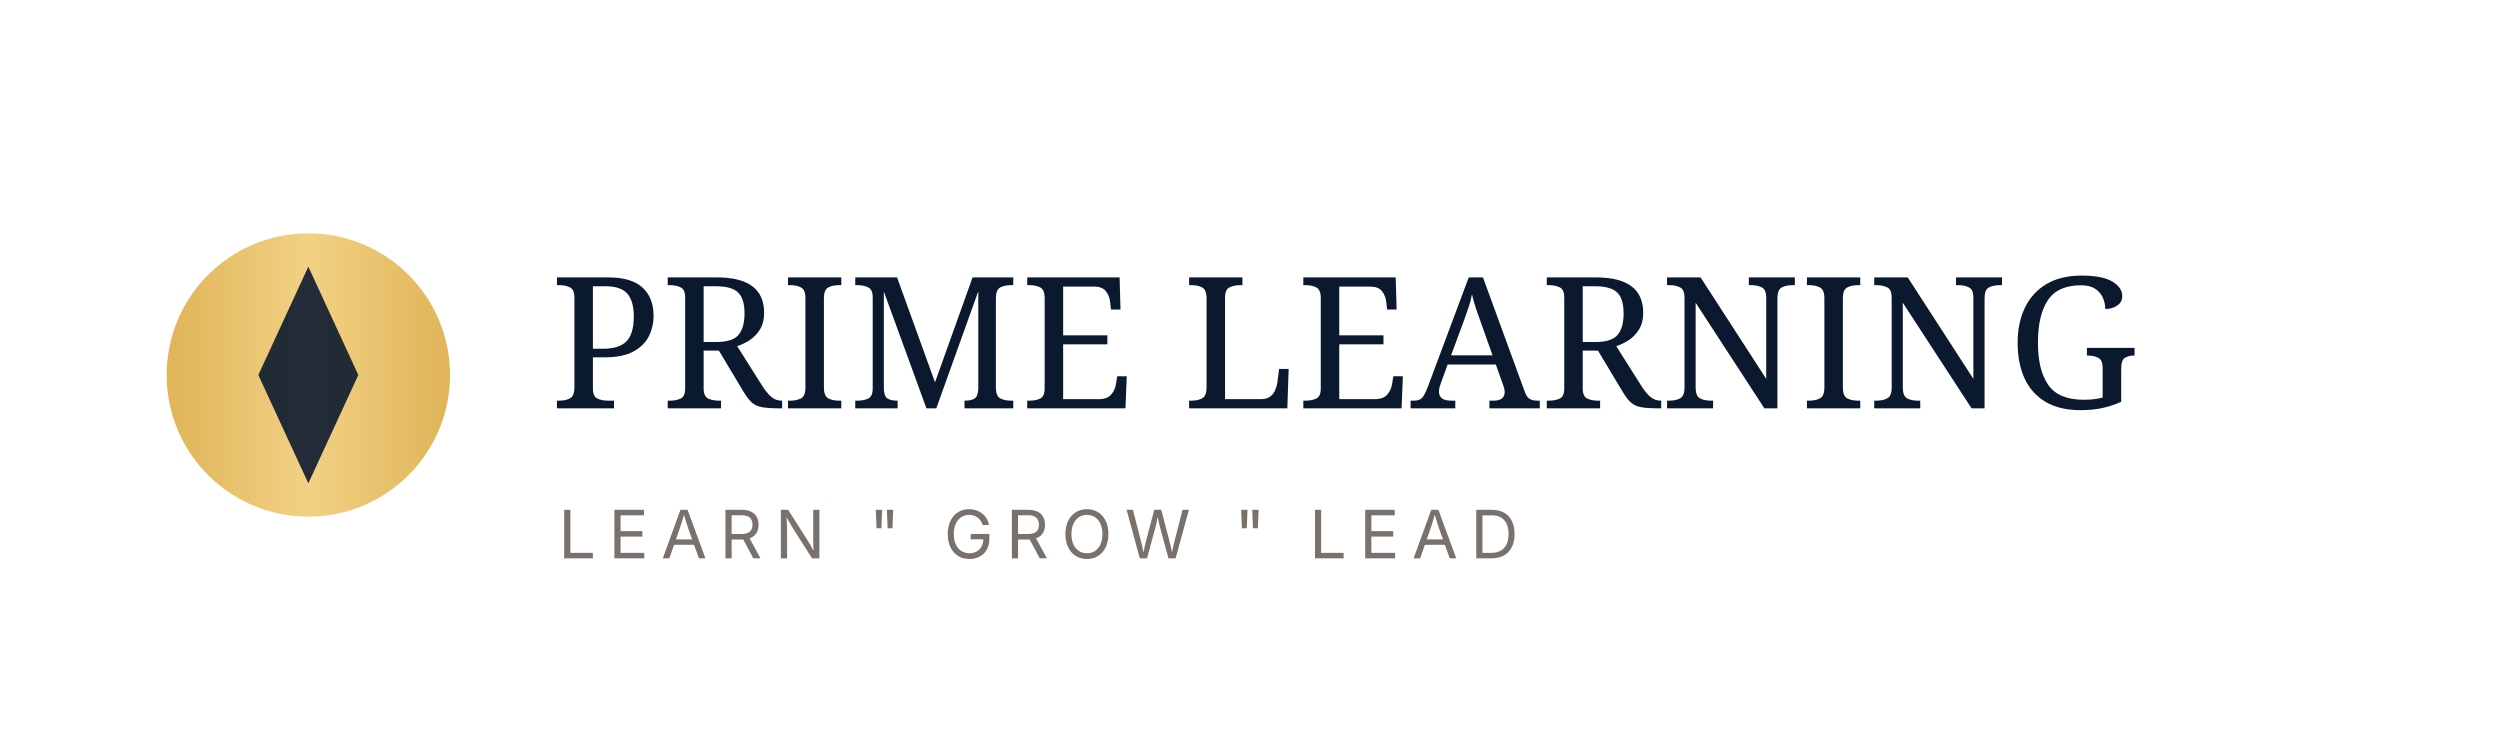
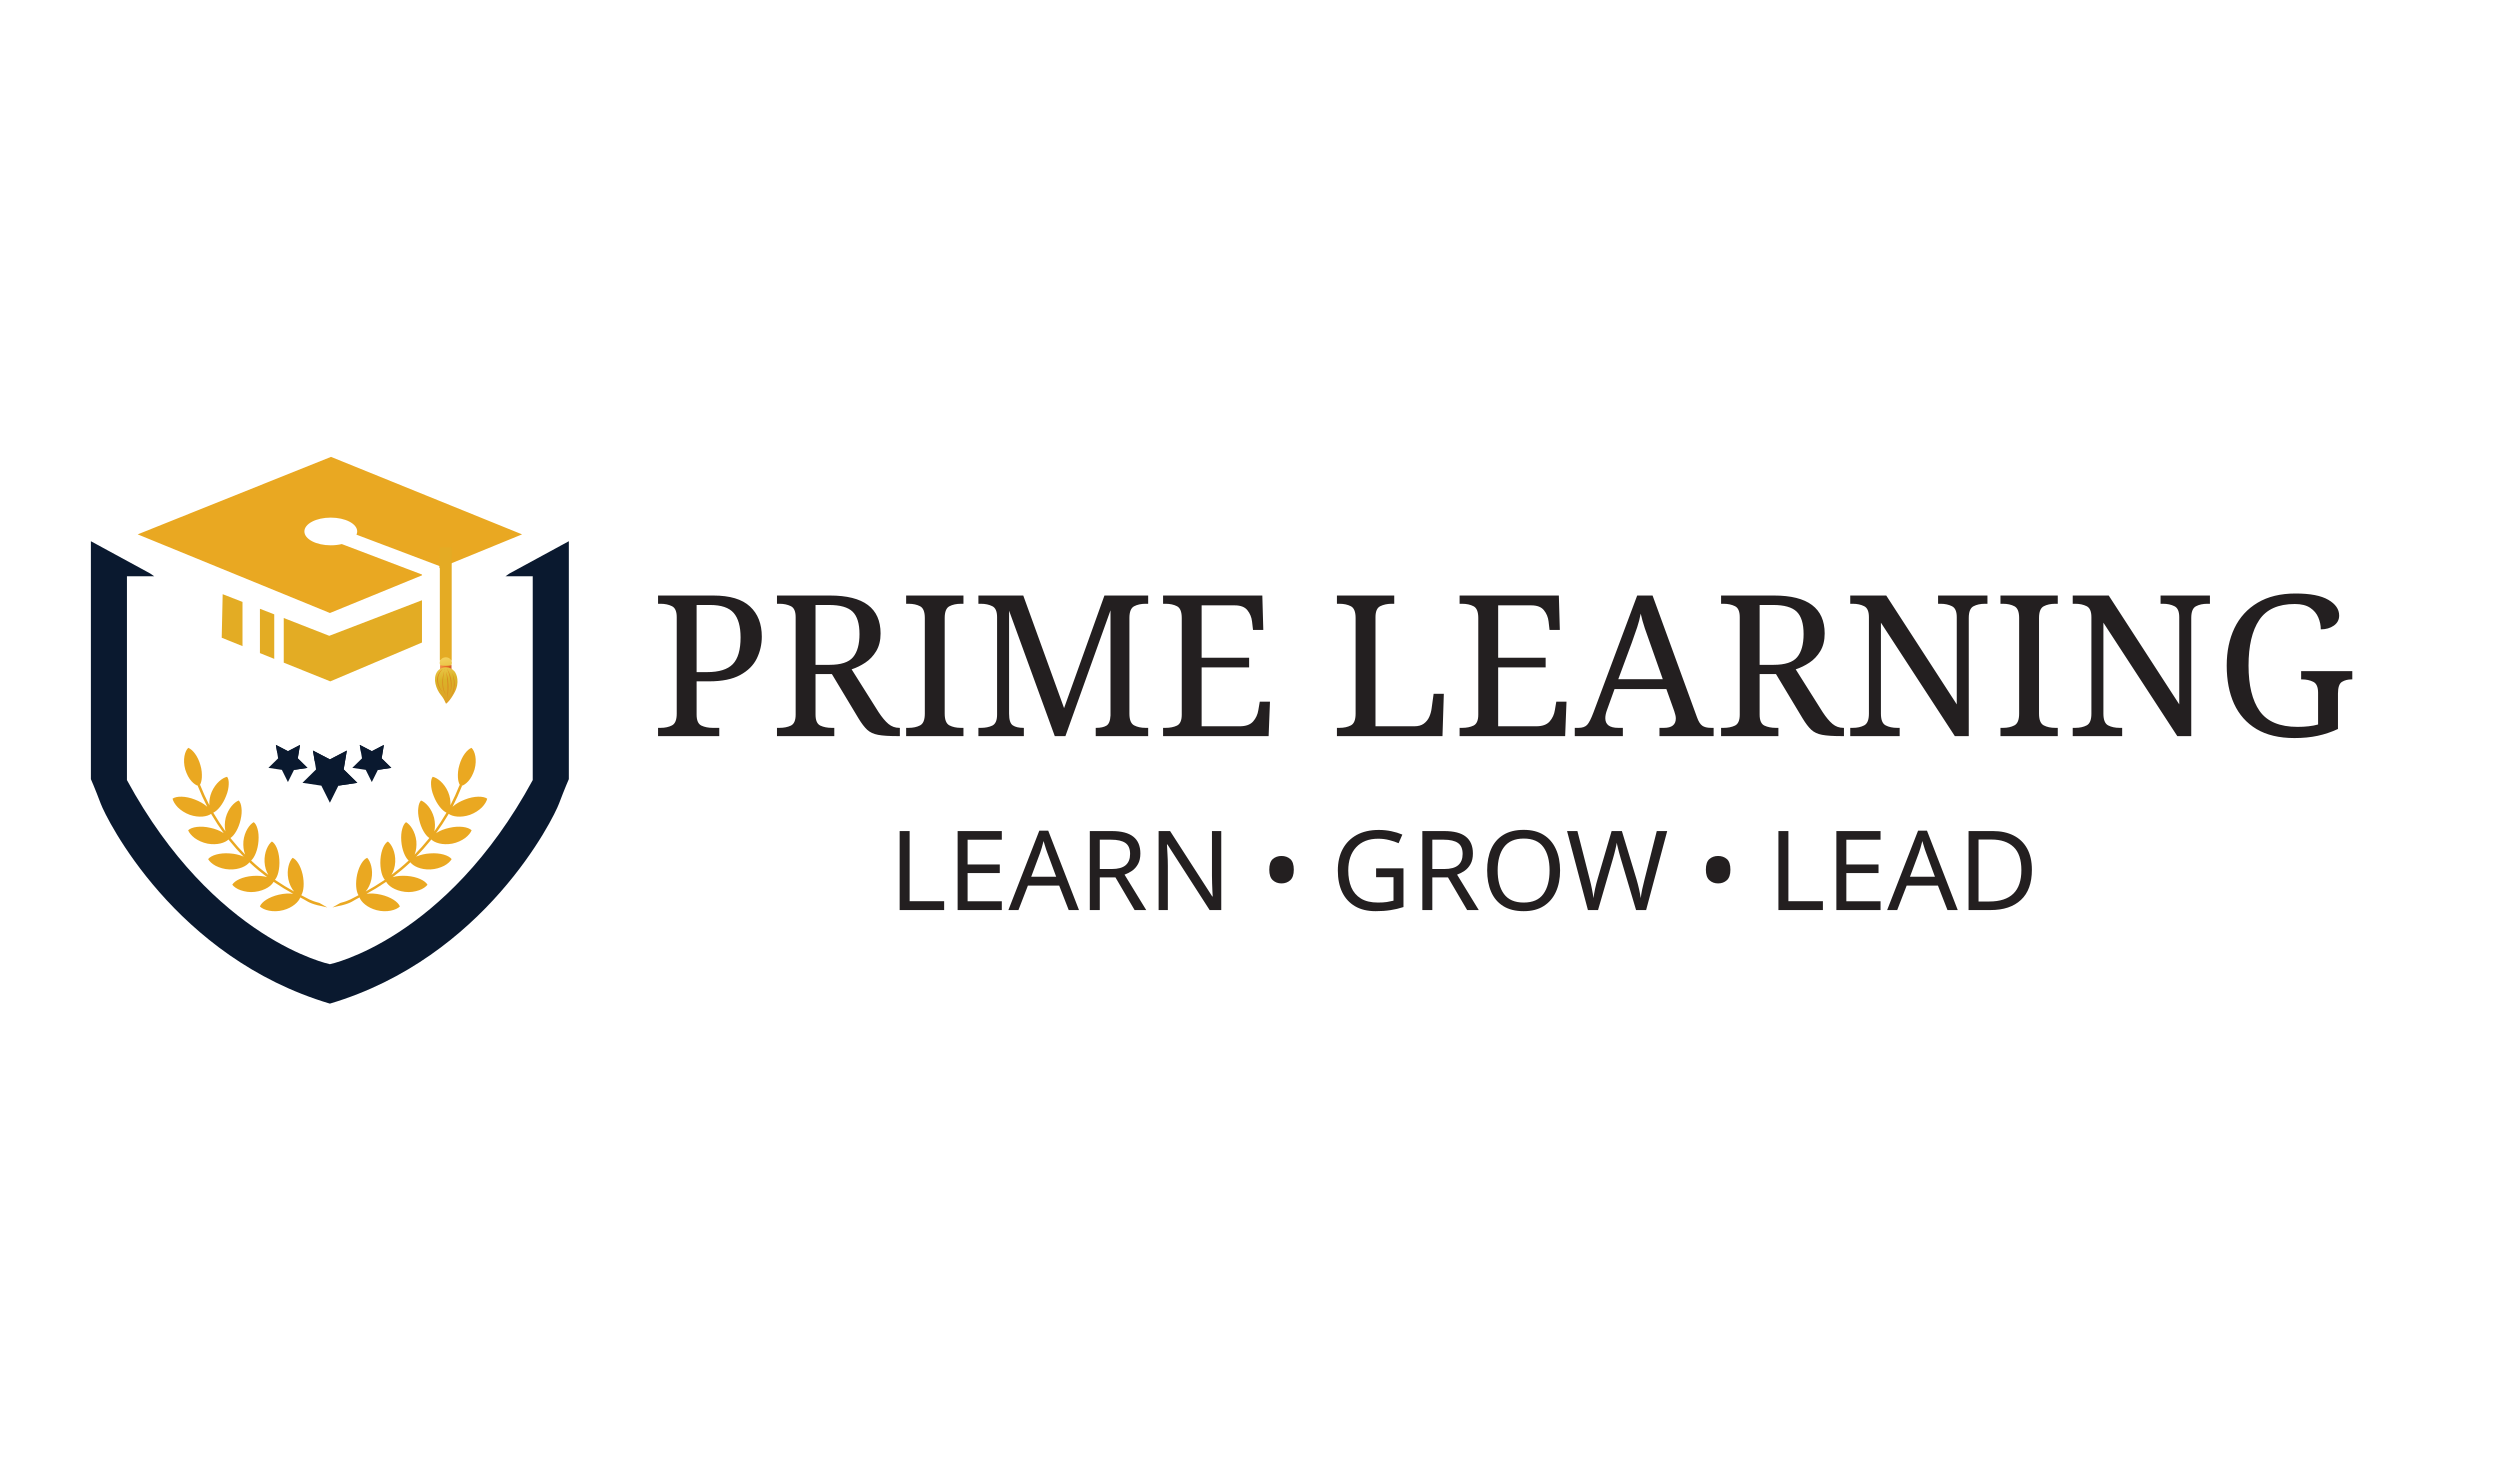
- <svg xmlns="http://www.w3.org/2000/svg" viewBox="0 0 600 180">
+ <svg xmlns="http://www.w3.org/2000/svg" xmlns:xlink="http://www.w3.org/1999/xlink" version="1.1" viewBox="0 0 520.71 304.2">
  <defs>
-     <linearGradient id="gold" x1="0" y1="0" x2="1" y2="0">
-       <stop offset="0%" stop-color="#e0b458" />
-       <stop offset="50%" stop-color="#f2d184" />
-       <stop offset="100%" stop-color="#e0b458" />
+     <style>
+       .st0 {
+         fill: url(#linear-gradient2);
+       }
+ 
+       .st1, .st2 {
+         fill: #fbe8ae;
+       }
+ 
+       .st1, .st3 {
+         font-family: Georgia, Georgia;
+         font-size: 41.01px;
+       }
+ 
+       .st4, .st5 {
+         font-family: Montserrat-Regular, Montserrat;
+         font-size: 23.04px;
+       }
+ 
+       .st4, .st3 {
+         fill: #231f20;
+       }
+ 
+       .st6 {
+         fill: #eaa821;
+       }
+ 
+       .st7 {
+         fill: #0a192f;
+       }
+ 
+       .st8 {
+         fill: url(#linear-gradient1);
+       }
+ 
+       .st9 {
+         isolation: isolate;
+       }
+ 
+       .st10 {
+         fill: url(#Orange1);
+       }
+ 
+       .st5, .st11 {
+         fill: #e0b457;
+       }
+ 
+       .st12 {
+         fill: #e4ab24;
+       }
+ 
+       .st13 {
+         fill: url(#linear-gradient3);
+       }
+ 
+       .st14 {
+         fill: #f68c1f;
+         mix-blend-mode: darken;
+       }
+ 
+       .st15 {
+         fill: #e9a822;
+       }
+ 
+       .st16 {
+         fill: #fce9af;
+       }
+ 
+       .st17 {
+         fill: url(#Orange);
+       }
+ 
+       .st18 {
+         fill: #e3ac24;
+       }
+ 
+       .st19 {
+         fill: url(#linear-gradient);
+       }
+     </style>
+     <linearGradient id="linear-gradient" x1="91.92" y1="133.61" x2="95.38" y2="150.21" gradientUnits="userSpaceOnUse">
+       <stop offset="0" stop-color="#e38b25" />
+       <stop offset=".07" stop-color="#e9a73b" />
+       <stop offset=".16" stop-color="#f0c452" />
+       <stop offset=".21" stop-color="#f3d05b" />
+       <stop offset=".32" stop-color="#e9c547" />
+       <stop offset=".47" stop-color="#dab328" />
+       <stop offset=".75" stop-color="#dea026" />
+       <stop offset="1" stop-color="#e38b25" />
    </linearGradient>
+     <linearGradient id="Orange" x1="91.65" y1="138.98" x2="94.04" y2="138.98" gradientUnits="userSpaceOnUse">
+       <stop offset="0" stop-color="#f2954d" />
+       <stop offset=".5" stop-color="#eb6f24" />
+       <stop offset="1" stop-color="#d15a27" />
+     </linearGradient>
+     <linearGradient id="linear-gradient1" x1="91.28" y1="133.75" x2="94.73" y2="150.3" xlink:href="#linear-gradient" />
+     <linearGradient id="linear-gradient2" x1="778.43" y1="263.9" x2="781.9" y2="280.51" xlink:href="#linear-gradient" />
+     <linearGradient id="Orange1" data-name="Orange" x1="778.16" y1="269.27" x2="780.55" y2="269.27" xlink:href="#Orange" />
+     <linearGradient id="linear-gradient3" x1="777.79" y1="264.04" x2="781.25" y2="280.59" xlink:href="#linear-gradient" />
  </defs>
-   <rect width="600" height="180" fill="transparent" />
-   <g transform="translate(32,36)">
-     <circle cx="42" cy="54" r="34" fill="url(#gold)" />
-     <path d="M42 28 L54 54 L42 80 L30 54 Z" fill="#0b192f" opacity="0.9" />
-     <text x="100" y="62" font-family="Georgia, serif" font-size="44" fill="#0b192f">PRIME LEARNING</text>
-     <text x="102" y="98" font-family="system-ui, -apple-system, Segoe UI, sans-serif" font-size="16" letter-spacing="3" fill="#78716c">LEARN " GROW " LEAD</text>
+   <g class="st9">
+     <g id="Layer_1">
+       <g>
+         <text class="st3" transform="translate(135.5 153.32)">
+           <tspan x="0" y="0">PRIME LEARNING</tspan>
+         </text>
+         <text class="st4" transform="translate(185.15 189.55)">
+           <tspan x="0" y="0">LEARN • GROW • LEAD</tspan>
+         </text>
+         <g>
+           <g>
+             <g>
+               <path class="st6" d="M68.18,189.01c-.89-.23-1.99-.45-1.99-.45.25.06-.07,0,0,0-2.07-.53-2.22-.93-3.65-1.64-.33.92-1.59,2.14-3.55,2.65-2.11.56-4.11-.01-4.86-.77.35-.94,1.87-1.97,3.94-2.45,1.13-.26,2.16-.3,2.99-.19-1.31-.71-2.58-1.48-3.81-2.32h0s-.02-.01-.03-.02c-.07-.05-.14-.09-.21-.14h0s-.01-.02-.02-.02c-.22.4-.63.83-1.23,1.21-.68.42-1.59.76-2.68.89-1.1.14-2.09-.05-2.93-.33-.83-.28-1.44-.74-1.77-1.15.48-.87,2.15-1.68,4.26-1.84,1.16-.09,2.19.02,2.99.25-1.23-.92-2.43-1.9-3.55-2.96-.04-.04-.09-.08-.13-.13-.59.79-2.12,1.57-4.17,1.49-1.09-.04-2.06-.36-2.85-.75-.77-.41-1.32-.94-1.58-1.4.6-.79,2.39-1.35,4.48-1.19,1.07.06,1.99.3,2.72.59.07.03.13.06.2.09-1.04-1.06-2.03-2.17-2.97-3.33h0s-.04-.04-.05-.07c-.04-.05-.09-.1-.13-.16h0s0-.02-.01-.02c-.7.69-2.33,1.23-4.35.87-1.06-.21-1.99-.66-2.7-1.17-.69-.53-1.17-1.13-1.35-1.62.71-.69,2.57-.99,4.61-.51,1.05.22,1.93.58,2.6.99.07.04.13.08.2.13-.91-1.25-1.76-2.54-2.54-3.87-.03-.05-.06-.11-.09-.16-.8.58-2.49.87-4.43.21-1.01-.37-1.87-.94-2.5-1.56-.6-.63-.99-1.29-1.1-1.81.8-.57,2.69-.59,4.64.18.99.38,1.83.86,2.42,1.37.06.05.11.1.17.15-.73-1.41-1.38-2.85-1.97-4.33l.08-.03c-.43-.13-.91-.45-1.38-.96-.55-.59-1-1.45-1.32-2.47-.57-2.06-.07-3.86.64-4.5.91.37,2,1.72,2.52,3.6.29.94.34,1.85.3,2.61-.04.65-.2,1.2-.43,1.59l.09-.04c.57,1.44,1.21,2.85,1.92,4.23,0-.06-.02-.1-.02-.16-.03-.79.09-1.71.49-2.64.82-1.88,2.25-2.95,3.21-3.16.25.32.38.87.34,1.57-.02.69-.17,1.53-.56,2.46-.65,1.69-1.75,3.04-2.65,3.44.03.05.05.1.08.15.76,1.29,1.58,2.54,2.46,3.76-.01-.05-.03-.09-.04-.14-.16-.77-.15-1.71.08-2.69.53-1.99,1.79-3.26,2.71-3.61.29.28.5.81.57,1.51.1.68.05,1.54-.18,2.51-.39,1.76-1.28,3.26-2.11,3.79.04.05.08.11.13.17.93,1.15,1.91,2.25,2.95,3.31-.02-.05-.04-.09-.06-.14-.28-.73-.4-1.67-.32-2.67.22-2.04,1.29-3.49,2.15-3.97.33.24.61.73.79,1.41.2.66.27,1.53.2,2.51-.13,1.81-.79,3.42-1.53,4.07.04.04.08.08.12.12,1.1,1.03,2.26,1.98,3.46,2.88-.42-.7-.74-1.64-.79-2.72-.09-2.04.76-3.65,1.53-4.24.71.39,1.41,1.76,1.55,3.73.07.98-.02,1.93-.21,2.71-.16.66-.41,1.19-.7,1.53.07.05.14.1.22.15,1.21.82,2.47,1.59,3.76,2.29-.53-.63-.99-1.52-1.2-2.59-.39-1.99.22-3.73.89-4.42.76.28,1.65,1.54,2.09,3.46.39,1.8.24,3.5-.28,4.33,1.4.69,1.79,1.1,3.77,1.6" />
+               <path class="st6" d="M66.55,188.04" />
+             </g>
+             <g>
+               <path class="st6" d="M69.24,189.01c.89-.23,1.99-.45,1.99-.45-.25.06.07,0,0,0,2.07-.53,2.22-.93,3.65-1.64.33.92,1.59,2.14,3.55,2.65,2.11.56,4.11-.01,4.86-.77-.35-.94-1.87-1.97-3.94-2.45-1.13-.26-2.16-.3-2.99-.19,1.31-.71,2.58-1.48,3.81-2.32h0s.02-.01.03-.02c.07-.05.14-.09.21-.14h0s.01-.02.02-.02c.22.4.63.83,1.23,1.21.68.42,1.59.76,2.68.89,1.1.14,2.09-.05,2.93-.33.83-.28,1.44-.74,1.77-1.15-.48-.87-2.15-1.68-4.26-1.84-1.16-.09-2.19.02-2.99.25,1.23-.92,2.43-1.9,3.55-2.96.04-.04.09-.08.13-.13.59.79,2.12,1.57,4.17,1.49,1.09-.04,2.06-.36,2.85-.75.77-.41,1.32-.94,1.58-1.4-.6-.79-2.39-1.35-4.48-1.19-1.07.06-1.99.3-2.72.59-.07.03-.13.06-.2.09,1.04-1.06,2.03-2.17,2.97-3.33h0s.04-.04.05-.07c.04-.05.09-.1.13-.16h0s0-.02.01-.02c.7.69,2.33,1.23,4.35.87,1.06-.21,1.99-.66,2.7-1.17.69-.53,1.17-1.13,1.35-1.62-.71-.69-2.57-.99-4.61-.51-1.05.22-1.93.58-2.6.99-.07.04-.13.08-.2.13.91-1.25,1.76-2.54,2.54-3.87.03-.05.06-.11.09-.16.8.58,2.49.87,4.43.21,1.01-.37,1.87-.94,2.5-1.56.6-.63.99-1.29,1.1-1.81-.8-.57-2.69-.59-4.64.18-.99.38-1.83.86-2.42,1.37-.06.05-.11.1-.17.15.73-1.41,1.38-2.85,1.97-4.33l-.08-.03c.43-.13.91-.45,1.38-.96.55-.59,1-1.45,1.32-2.47.57-2.06.07-3.86-.64-4.5-.91.37-2,1.72-2.52,3.6-.29.94-.34,1.85-.3,2.61.04.65.2,1.2.43,1.59l-.09-.04c-.57,1.44-1.21,2.85-1.92,4.23,0-.06.02-.1.02-.16.03-.79-.09-1.71-.49-2.64-.82-1.88-2.25-2.95-3.21-3.16-.25.32-.38.87-.34,1.57.02.69.17,1.53.56,2.46.65,1.69,1.75,3.04,2.65,3.44-.03.05-.05.1-.08.15-.76,1.29-1.58,2.54-2.46,3.76.01-.05.03-.09.04-.14.16-.77.15-1.71-.08-2.69-.53-1.99-1.79-3.26-2.71-3.61-.29.28-.5.81-.57,1.51-.1.68-.05,1.54.18,2.51.39,1.76,1.28,3.26,2.11,3.79-.04.05-.08.11-.13.17-.93,1.15-1.91,2.25-2.95,3.31.02-.05.04-.09.06-.14.28-.73.4-1.67.32-2.67-.22-2.04-1.29-3.49-2.15-3.97-.33.24-.61.73-.79,1.41-.2.66-.27,1.53-.2,2.51.13,1.81.79,3.42,1.53,4.07-.04.04-.08.08-.12.12-1.1,1.03-2.26,1.98-3.46,2.88.42-.7.74-1.64.79-2.72.09-2.04-.76-3.65-1.53-4.24-.71.39-1.41,1.76-1.55,3.73-.07.98.02,1.93.21,2.71.16.66.41,1.19.7,1.53-.07.05-.14.1-.22.15-1.21.82-2.47,1.59-3.76,2.29.53-.63.99-1.52,1.2-2.59.39-1.99-.22-3.73-.89-4.42-.76.28-1.65,1.54-2.09,3.46-.39,1.8-.24,3.5.28,4.33-1.4.69-1.79,1.1-3.77,1.6" />
+               <path class="st6" d="M70.86,188.04" />
+             </g>
+           </g>
+           <g>
+             <polygon class="st18" points="46.38 123.76 50.51 125.37 50.51 134.58 46.18 132.83 46.38 123.76" />
+             <polygon class="st18" points="54.14 126.8 57.12 127.96 57.12 137.23 54.14 136.03 54.14 126.8" />
+             <polygon class="st18" points="87.89 125.02 87.89 133.83 68.79 141.92 59.1 138.02 59.1 128.72 68.58 132.43 87.89 125.02" />
+             <path class="st15" d="M108.74,111.3l-39.8-16.14-40.26,16.14,40.04,16.38,19.18-7.85v-.16l-16.71-6.35c-.7.17-1.48.26-2.3.26-3.04,0-5.49-1.29-5.49-2.89s2.46-2.88,5.49-2.88,5.51,1.28,5.51,2.88c0,.24-.05.46-.16.67l17.29,6.54v.44l17.21-7.04Z" />
+             <rect class="st12" x="91.61" y="114.01" width="2.47" height="23.58" />
+             <g>
+               <path class="st19" d="M94.12,138.06c0,.64-.57,1.16-1.27,1.16s-1.27-.52-1.27-1.16.57-1.16,1.27-1.16,1.27.52,1.27,1.16Z" />
+               <path class="st17" d="M92.85,138.68c-1,0-1.2-.17-1.2-.17v.94h2.39v-.94s-.19.17-1.19.17Z" />
+               <path class="st8" d="M94.59,139.77c-.4-.49-1.04-.79-1.71-.79-.75,0-1.46.37-1.85.96-.94,1.45-.2,3.61.83,4.86.06.07.12.15.18.23.01.02.03.04.04.06.04.06.09.12.13.18.01.02.02.03.03.05.04.07.09.14.13.2,0,0,0,.02.01.02.05.08.09.15.13.23.16.3.29.58.39.82.6-.47,1.02-1.09,1.41-1.72.41-.66.76-1.34.9-2.1.36-1.99-.62-3.03-.62-3.02Z" />
+               <path class="st14" d="M92.2,139.36s-.06.06-.16.18c-.1.11-.23.29-.36.5-.07.11-.13.23-.19.36-.03.07-.05.14-.08.2-.03.07-.06.14-.07.22-.02.07-.04.15-.06.23-.01.08-.02.16-.03.24l-.02.12v.12s0,.24,0,.24c.01.16.03.33.06.48.05.16.07.31.12.46.06.14.11.29.16.42.06.13.13.25.19.36.03.06.06.11.09.16.03.05.06.1.09.14.06.09.11.16.15.23.08.13.13.2.13.2,0,0-.06-.07-.16-.18-.05-.06-.11-.13-.18-.21-.03-.04-.07-.08-.11-.13-.03-.05-.07-.1-.1-.16-.07-.11-.15-.23-.23-.36-.06-.13-.13-.28-.2-.43-.06-.15-.1-.31-.14-.48-.03-.17-.05-.34-.07-.51v-.26s.01-.13.01-.13l.02-.13c.01-.08.03-.17.04-.25.03-.08.05-.16.07-.24.02-.08.05-.15.09-.22.03-.07.06-.14.1-.21.08-.13.15-.25.23-.36.07-.11.16-.2.23-.28.07-.08.14-.14.2-.2.11-.1.19-.15.19-.15Z" />
+               <path class="st14" d="M92.63,139.36s-.02.09-.05.24c-.02.08-.04.17-.06.27-.02.11-.04.23-.07.36-.05.26-.09.57-.12.9-.02.16-.03.33-.04.51-.02.17-.01.35-.01.52,0,.18.01.35.02.52.02.17.03.34.06.5.04.16.05.32.09.46.04.14.08.28.12.41.05.12.1.24.14.34.04.1.1.18.13.25.08.14.12.22.12.22,0,0-.06-.07-.15-.2-.04-.07-.11-.14-.16-.24-.05-.1-.11-.21-.17-.33-.05-.13-.1-.26-.15-.41-.05-.15-.08-.31-.12-.47-.03-.17-.05-.34-.07-.51,0-.18-.02-.36-.02-.53,0-.18,0-.36.02-.53.01-.18.03-.35.06-.51.02-.17.06-.33.09-.48.03-.15.07-.29.1-.42.07-.26.14-.47.19-.62.05-.15.09-.23.09-.23Z" />
+               <path class="st14" d="M92.94,139.99s.03.08.08.23c.04.15.11.35.16.61.03.13.05.26.08.41.02.15.05.3.07.46.04.32.07.66.08,1.01,0,.17,0,.34,0,.51,0,.17-.01.34-.02.5,0,.16-.03.32-.04.46-.01.15-.03.29-.05.41-.03.26-.09.47-.12.61-.04.15-.06.23-.06.23,0,0,0-.09.02-.24,0-.07.02-.17.02-.27,0-.1.01-.22.02-.35,0-.13.02-.27.02-.41,0-.15.01-.3.01-.46,0-.16,0-.33,0-.49,0-.17,0-.34-.01-.51,0-.34-.03-.68-.06-1-.03-.32-.05-.62-.09-.87-.03-.25-.06-.47-.09-.62-.03-.15-.04-.23-.04-.23Z" />
+               <path class="st14" d="M93.13,139.3s.05.07.12.19c.07.13.18.31.27.53.1.23.2.49.29.79.04.15.09.3.12.46.03.16.07.32.09.48.03.16.04.32.05.48.02.16.01.32,0,.47,0,.15-.01.3-.03.44,0,.07-.01.14-.02.2-.01.06-.02.13-.03.19-.02.12-.04.23-.07.33-.03.1-.05.18-.07.25-.04.14-.07.21-.07.21,0,0,.01-.08.03-.22.01-.07.02-.15.04-.25,0-.1.02-.21.03-.33,0-.06.01-.12.02-.19,0-.06,0-.13,0-.2,0-.14,0-.28,0-.43,0-.15,0-.3-.03-.46-.01-.16-.03-.32-.05-.47-.02-.16-.05-.32-.08-.47-.03-.16-.07-.31-.1-.45-.04-.14-.07-.29-.11-.42-.04-.13-.08-.26-.12-.37-.08-.23-.15-.42-.2-.55-.05-.13-.09-.21-.09-.21Z" />
+               <path class="st14" d="M94.12,139.99s.16.3.31.78c.03.12.08.25.11.39.04.14.07.29.09.44.03.15.04.32.06.48.01.16.02.33.02.5-.01.17,0,.33-.04.5-.02.16-.04.33-.09.48-.04.15-.07.3-.13.44-.06.13-.09.27-.16.38-.06.11-.12.21-.17.3-.06.09-.12.16-.16.22-.09.12-.14.19-.14.19,0,0,.04-.07.11-.2.04-.06.08-.14.13-.23.04-.09.08-.2.13-.31.06-.11.08-.24.13-.38.05-.13.07-.28.1-.43.04-.15.05-.31.07-.46.02-.16.02-.32.03-.48,0-.16,0-.33,0-.49-.02-.16-.02-.32-.04-.47-.02-.15-.04-.3-.06-.44-.02-.14-.05-.27-.07-.39-.06-.24-.1-.44-.14-.58-.04-.14-.06-.22-.06-.22Z" />
+             </g>
+           </g>
+           <path class="st7" d="M118.48,112.73v49.55s-.86,1.95-2.04,5.08c-1.16,3.14-15.45,32.09-47.73,41.68-32.29-9.59-46.58-38.54-47.74-41.68-1.18-3.14-2.04-5.08-2.04-5.08v-49.55l12.34,6.71.84.58h-5.67v42.46c18.1,33.36,42.27,38.35,42.27,38.35,0,0,24.15-4.99,42.25-38.35v-42.46h-5.67l.84-.58,12.34-6.71Z" />
+           <g>
+             <g>
+               <polygon class="st7" points="68.71 167.2 70.48 163.64 74.42 163.05 71.58 160.26 72.24 156.33 68.71 158.17 65.18 156.33 65.83 160.26 63 163.05 66.93 163.64 68.71 167.2" />
+               <path class="st7" d="M71.58,160.26l.66-3.92-3.53,1.84-3.53-1.84.37,2.2s5.67-.5,4.94,5.1l3.94-.59-2.84-2.79Z" />
+             </g>
+             <g>
+               <polygon class="st7" points="59.97 162.89 61.24 160.35 64.04 159.93 62.02 157.95 62.49 155.15 59.97 156.46 57.46 155.15 57.93 157.95 55.91 159.93 58.71 160.35 59.97 162.89" />
+               <path class="st7" d="M62.02,157.95l.47-2.79-2.51,1.31-2.51-1.31.26,1.57s4.03-.35,3.51,3.63l2.8-.42-2.02-1.99Z" />
+             </g>
+             <g>
+               <polygon class="st7" points="77.44 162.89 78.71 160.35 81.51 159.93 79.49 157.95 79.95 155.15 77.44 156.46 74.93 155.15 75.4 157.95 73.38 159.93 76.18 160.35 77.44 162.89" />
+               <path class="st7" d="M79.49,157.95l.47-2.79-2.51,1.31-2.51-1.31.26,1.57s4.03-.35,3.51,3.63l2.8-.42-2.02-1.99Z" />
+             </g>
+           </g>
+         </g>
+       </g>
+       <g>
+         <rect class="st7" x="669.15" y="192.9" width="549.35" height="173.61" />
+         <text class="st1" transform="translate(822.01 283.61)">
+           <tspan x="0" y="0">PRIME LEARNING</tspan>
+         </text>
+         <text class="st5" transform="translate(871.66 319.84)">
+           <tspan x="0" y="0">LEARN • GROW • LEAD</tspan>
+         </text>
+         <g>
+           <g>
+             <g>
+               <path class="st11" d="M754.69,319.3c-.89-.23-1.99-.45-1.99-.45.25.06-.07,0,0,0-2.07-.53-2.22-.93-3.65-1.64-.33.92-1.59,2.14-3.55,2.65-2.11.56-4.11-.01-4.86-.77.35-.94,1.87-1.97,3.94-2.45,1.13-.26,2.16-.3,2.99-.19-1.31-.71-2.58-1.48-3.81-2.32h0s-.02-.01-.03-.02c-.07-.05-.14-.09-.21-.14h0s-.01-.02-.02-.02c-.22.4-.63.83-1.23,1.21-.68.42-1.59.76-2.68.89-1.1.14-2.09-.05-2.93-.33-.83-.28-1.44-.74-1.77-1.15.48-.87,2.15-1.68,4.26-1.84,1.16-.09,2.19.02,2.99.25-1.23-.92-2.43-1.9-3.55-2.96-.04-.04-.09-.08-.13-.13-.59.79-2.12,1.57-4.17,1.49-1.09-.04-2.06-.36-2.85-.75-.77-.41-1.32-.94-1.58-1.4.6-.79,2.39-1.35,4.48-1.19,1.07.06,1.99.3,2.72.59.07.03.13.06.2.09-1.04-1.06-2.03-2.17-2.97-3.33h0s-.04-.04-.05-.07c-.04-.05-.09-.1-.13-.16h0s0-.02-.01-.02c-.7.69-2.33,1.23-4.35.87-1.06-.21-1.99-.66-2.7-1.17-.69-.53-1.17-1.13-1.35-1.62.71-.69,2.57-.99,4.61-.51,1.05.22,1.93.58,2.6.99.07.04.13.08.2.13-.91-1.25-1.76-2.54-2.54-3.87-.03-.05-.06-.11-.09-.16-.8.58-2.49.87-4.43.21-1.01-.37-1.87-.94-2.5-1.56-.6-.63-.99-1.29-1.1-1.81.8-.57,2.69-.59,4.64.18.99.38,1.83.86,2.42,1.37.06.05.11.1.17.15-.73-1.41-1.38-2.85-1.97-4.33l.08-.03c-.43-.13-.91-.45-1.38-.96-.55-.59-1-1.45-1.32-2.47-.57-2.06-.07-3.86.64-4.5.91.37,2,1.72,2.52,3.6.29.94.34,1.85.3,2.61-.04.65-.2,1.2-.43,1.59l.09-.04c.57,1.44,1.21,2.85,1.92,4.23,0-.06-.02-.1-.02-.16-.03-.79.09-1.71.49-2.64.82-1.88,2.25-2.95,3.21-3.16.25.32.38.87.34,1.57-.02.69-.17,1.53-.56,2.46-.65,1.69-1.75,3.04-2.65,3.44.03.05.05.1.08.15.76,1.29,1.58,2.54,2.46,3.76-.01-.05-.03-.09-.04-.14-.16-.77-.15-1.71.08-2.69.53-1.99,1.79-3.26,2.71-3.61.29.28.5.81.57,1.51.1.68.05,1.54-.18,2.51-.39,1.76-1.28,3.26-2.11,3.79.04.05.08.11.13.17.93,1.15,1.91,2.25,2.95,3.31-.02-.05-.04-.09-.06-.14-.28-.73-.4-1.67-.32-2.67.22-2.04,1.29-3.49,2.15-3.97.33.24.61.73.79,1.41.2.66.27,1.53.2,2.51-.13,1.81-.79,3.42-1.53,4.07.04.04.08.08.12.12,1.1,1.03,2.26,1.98,3.46,2.88-.42-.7-.74-1.64-.79-2.72-.09-2.04.76-3.65,1.53-4.24.71.39,1.41,1.76,1.55,3.73.07.98-.02,1.93-.21,2.71-.16.66-.41,1.19-.7,1.53.07.05.14.1.22.15,1.21.82,2.47,1.59,3.76,2.29-.53-.63-.99-1.52-1.2-2.59-.39-1.99.22-3.73.89-4.42.76.28,1.65,1.54,2.09,3.46.39,1.8.24,3.5-.28,4.33,1.4.69,1.79,1.1,3.77,1.6" />
+               <path class="st6" d="M753.06,318.33" />
+             </g>
+             <g>
+               <path class="st11" d="M755.75,319.3c.89-.23,1.99-.45,1.99-.45-.25.06.07,0,0,0,2.07-.53,2.22-.93,3.65-1.64.33.92,1.59,2.14,3.55,2.65,2.11.56,4.11-.01,4.86-.77-.35-.94-1.87-1.97-3.94-2.45-1.13-.26-2.16-.3-2.99-.19,1.31-.71,2.58-1.48,3.81-2.32h0s.02-.01.03-.02c.07-.05.14-.09.21-.14h0s.01-.02.02-.02c.22.4.63.83,1.23,1.21.68.42,1.59.76,2.68.89,1.1.14,2.09-.05,2.93-.33.83-.28,1.44-.74,1.77-1.15-.48-.87-2.15-1.68-4.26-1.84-1.16-.09-2.19.02-2.99.25,1.23-.92,2.43-1.9,3.55-2.96.04-.04.09-.08.13-.13.59.79,2.12,1.57,4.17,1.49,1.09-.04,2.06-.36,2.85-.75.77-.41,1.32-.94,1.58-1.4-.6-.79-2.39-1.35-4.48-1.19-1.07.06-1.99.3-2.72.59-.07.03-.13.06-.2.09,1.04-1.06,2.03-2.17,2.97-3.33h0s.04-.04.05-.07c.04-.05.09-.1.13-.16h0s0-.02.01-.02c.7.69,2.33,1.23,4.35.87,1.06-.21,1.99-.66,2.7-1.17.69-.53,1.17-1.13,1.35-1.62-.71-.69-2.57-.99-4.61-.51-1.05.22-1.93.58-2.6.99-.07.04-.13.08-.2.13.91-1.25,1.76-2.54,2.54-3.87.03-.05.06-.11.09-.16.8.58,2.49.87,4.43.21,1.01-.37,1.87-.94,2.5-1.56.6-.63.99-1.29,1.1-1.81-.8-.57-2.69-.59-4.64.18-.99.38-1.83.86-2.42,1.37-.06.05-.11.1-.17.15.73-1.41,1.38-2.85,1.97-4.33l-.08-.03c.43-.13.91-.45,1.38-.96.55-.59,1-1.45,1.32-2.47.57-2.06.07-3.86-.64-4.5-.91.37-2,1.72-2.52,3.6-.29.94-.34,1.85-.3,2.61.04.65.2,1.2.43,1.59l-.09-.04c-.57,1.44-1.21,2.85-1.92,4.23,0-.06.02-.1.02-.16.03-.79-.09-1.71-.49-2.64-.82-1.88-2.25-2.95-3.21-3.16-.25.32-.38.87-.34,1.57.02.69.17,1.53.56,2.46.65,1.69,1.75,3.04,2.65,3.44-.03.05-.05.1-.08.15-.76,1.29-1.58,2.54-2.46,3.76.01-.05.03-.09.04-.14.16-.77.15-1.71-.08-2.69-.53-1.99-1.79-3.26-2.71-3.61-.29.28-.5.81-.57,1.51-.1.68-.05,1.54.18,2.51.39,1.76,1.28,3.26,2.11,3.79-.04.05-.08.11-.13.17-.93,1.15-1.91,2.25-2.95,3.31.02-.05.04-.09.06-.14.28-.73.4-1.67.32-2.67-.22-2.04-1.29-3.49-2.15-3.97-.33.24-.61.73-.79,1.41-.2.66-.27,1.53-.2,2.51.13,1.81.79,3.42,1.53,4.07-.04.04-.08.08-.12.12-1.1,1.03-2.26,1.98-3.46,2.88.42-.7.74-1.64.79-2.72.09-2.04-.76-3.65-1.53-4.24-.71.39-1.41,1.76-1.55,3.73-.07.98.02,1.93.21,2.71.16.66.41,1.19.7,1.53-.07.05-.14.1-.22.15-1.21.82-2.47,1.59-3.76,2.29.53-.63.99-1.52,1.2-2.59.39-1.99-.22-3.73-.89-4.42-.76.28-1.65,1.54-2.09,3.46-.39,1.8-.24,3.5.28,4.33-1.4.69-1.79,1.1-3.77,1.6" />
+               <path class="st6" d="M757.38,318.33" />
+             </g>
+           </g>
+           <g>
+             <polygon class="st11" points="732.89 254.05 737.02 255.66 737.02 264.87 732.69 263.13 732.89 254.05" />
+             <polygon class="st11" points="740.66 257.09 743.63 258.25 743.63 267.52 740.66 266.32 740.66 257.09" />
+             <polygon class="st11" points="774.4 255.31 774.4 264.12 755.3 272.21 745.61 268.31 745.61 259.01 755.09 262.72 774.4 255.31" />
+             <path class="st11" d="M795.25,241.6l-39.8-16.14-40.26,16.14,40.04,16.38,19.18-7.85v-.16l-16.71-6.35c-.7.17-1.48.26-2.3.26-3.04,0-5.49-1.29-5.49-2.89s2.46-2.88,5.49-2.88,5.51,1.28,5.51,2.88c0,.24-.05.46-.16.67l17.29,6.54v.44l17.21-7.04Z" />
+             <rect class="st11" x="778.12" y="244.3" width="2.47" height="23.58" />
+             <g>
+               <path class="st0" d="M780.63,268.35c0,.64-.57,1.16-1.27,1.16s-1.27-.52-1.27-1.16.57-1.16,1.27-1.16,1.27.52,1.27,1.16Z" />
+               <path class="st10" d="M779.36,268.97c-1,0-1.2-.17-1.2-.17v.94h2.39v-.94s-.19.17-1.19.17Z" />
+               <path class="st13" d="M781.1,270.06c-.4-.49-1.04-.79-1.71-.79-.75,0-1.46.37-1.85.96-.94,1.45-.2,3.61.83,4.86.06.07.12.15.18.23.01.02.03.04.04.06.04.06.09.12.13.18.01.02.02.03.03.05.04.07.09.14.13.2,0,0,0,.02.01.02.05.08.09.15.13.23.16.3.29.58.39.82.6-.47,1.02-1.09,1.41-1.72.41-.66.76-1.34.9-2.1.36-1.99-.62-3.03-.62-3.02Z" />
+               <path class="st14" d="M778.71,269.65s-.06.06-.16.18c-.1.11-.23.29-.36.5-.07.11-.13.23-.19.36-.03.07-.05.14-.08.2-.03.07-.06.14-.07.22-.02.07-.04.15-.06.23-.01.08-.02.16-.03.24l-.02.12v.12s0,.24,0,.24c.01.16.03.33.06.48.05.16.07.31.12.46.06.14.11.29.16.42.06.13.13.25.19.36.03.06.06.11.09.16.03.05.06.1.09.14.06.09.11.16.15.23.08.13.13.2.13.2,0,0-.06-.07-.16-.18-.05-.06-.11-.13-.18-.21-.03-.04-.07-.08-.11-.13-.03-.05-.07-.1-.1-.16-.07-.11-.15-.23-.23-.36-.06-.13-.13-.28-.2-.43-.06-.15-.1-.31-.14-.48-.03-.17-.05-.34-.07-.51v-.26s.01-.13.01-.13l.02-.13c.01-.08.03-.17.04-.25.03-.08.05-.16.07-.24.02-.08.05-.15.09-.22.03-.07.06-.14.1-.21.08-.13.15-.25.23-.36.07-.11.16-.2.23-.28.07-.08.14-.14.2-.2.11-.1.19-.15.19-.15Z" />
+               <path class="st14" d="M779.14,269.65s-.02.09-.05.24c-.02.08-.04.17-.06.27-.02.11-.04.23-.07.36-.05.26-.09.57-.12.9-.02.16-.03.33-.04.51-.02.17-.01.35-.01.52,0,.18.01.35.02.52.02.17.03.34.06.5.04.16.05.32.09.46.04.14.08.28.12.41.05.12.1.24.14.34.04.1.1.18.13.25.08.14.12.22.12.22,0,0-.06-.07-.15-.2-.04-.07-.11-.14-.16-.24-.05-.1-.11-.21-.17-.33-.05-.13-.1-.26-.15-.41-.05-.15-.08-.31-.12-.47-.03-.17-.05-.34-.07-.51,0-.18-.02-.36-.02-.53,0-.18,0-.36.02-.53.01-.18.03-.35.06-.51.02-.17.06-.33.09-.48.03-.15.07-.29.1-.42.07-.26.14-.47.19-.62.05-.15.09-.23.09-.23Z" />
+               <path class="st14" d="M779.45,270.28s.03.08.08.23c.04.15.11.35.16.61.03.13.05.26.08.41.02.15.05.3.07.46.04.32.07.66.08,1.01,0,.17,0,.34,0,.51,0,.17-.01.34-.02.5,0,.16-.03.32-.04.46-.01.15-.03.29-.05.41-.03.26-.09.47-.12.61-.04.15-.06.23-.06.23,0,0,0-.09.02-.24,0-.07.02-.17.02-.27,0-.1.01-.22.02-.35,0-.13.02-.27.02-.41,0-.15.01-.3.01-.46,0-.16,0-.33,0-.49,0-.17,0-.34-.01-.51,0-.34-.03-.68-.06-1-.03-.32-.05-.62-.09-.87-.03-.25-.06-.47-.09-.62-.03-.15-.04-.23-.04-.23Z" />
+               <path class="st14" d="M779.65,269.59s.05.07.12.19c.07.13.18.31.27.53.1.23.2.49.29.79.04.15.09.3.12.46.03.16.07.32.09.48.03.16.04.32.05.48.02.16.01.32,0,.47,0,.15-.01.3-.03.44,0,.07-.01.14-.02.2-.01.06-.02.13-.03.19-.02.12-.04.23-.07.33-.03.1-.05.18-.07.25-.04.14-.07.21-.07.21,0,0,.01-.08.03-.22.01-.07.02-.15.04-.25,0-.1.02-.21.03-.33,0-.06.01-.12.02-.19,0-.06,0-.13,0-.2,0-.14,0-.28,0-.43,0-.15,0-.3-.03-.46-.01-.16-.03-.32-.05-.47-.02-.16-.05-.32-.08-.47-.03-.16-.07-.31-.1-.45-.04-.14-.07-.29-.11-.42-.04-.13-.08-.26-.12-.37-.08-.23-.15-.42-.2-.55-.05-.13-.09-.21-.09-.21Z" />
+               <path class="st14" d="M780.63,270.28s.16.3.31.78c.03.12.08.25.11.39.04.14.07.29.09.44.03.15.04.32.06.48.01.16.02.33.02.5-.01.17,0,.33-.04.5-.02.16-.04.33-.09.48-.04.15-.07.3-.13.44-.06.13-.09.27-.16.38-.06.11-.12.21-.17.3-.06.09-.12.16-.16.22-.09.12-.14.19-.14.19,0,0,.04-.07.11-.2.04-.06.08-.14.13-.23.04-.09.08-.2.13-.31.06-.11.08-.24.13-.38.05-.13.07-.28.1-.43.04-.15.05-.31.07-.46.02-.16.02-.32.03-.48,0-.16,0-.33,0-.49-.02-.16-.02-.32-.04-.47-.02-.15-.04-.3-.06-.44-.02-.14-.05-.27-.07-.39-.06-.24-.1-.44-.14-.58-.04-.14-.06-.22-.06-.22Z" />
+             </g>
+           </g>
+           <path class="st2" d="M804.99,243.03v49.55s-.86,1.95-2.04,5.08c-1.16,3.14-15.45,32.09-47.73,41.68-32.29-9.59-46.58-38.54-47.74-41.68-1.18-3.14-2.04-5.08-2.04-5.08v-49.55l12.34,6.71.84.58h-5.67v42.46c18.1,33.36,42.27,38.35,42.27,38.35,0,0,24.15-4.99,42.25-38.35v-42.46h-5.67l.84-.58,12.34-6.71Z" />
+           <g>
+             <g>
+               <polygon class="st11" points="755.22 297.49 756.99 293.93 760.93 293.34 758.09 290.55 758.75 286.63 755.22 288.46 751.69 286.63 752.35 290.55 749.51 293.34 753.44 293.93 755.22 297.49" />
+               <path class="st16" d="M758.09,290.55l.66-3.92-3.53,1.84-3.53-1.84.37,2.2s5.67-.5,4.94,5.1l3.94-.59-2.84-2.79Z" />
+             </g>
+             <g>
+               <polygon class="st11" points="746.48 293.18 747.75 290.64 750.55 290.23 748.53 288.24 749 285.45 746.48 286.76 743.97 285.45 744.44 288.24 742.42 290.23 745.22 290.64 746.48 293.18" />
+               <path class="st16" d="M748.53,288.24l.47-2.79-2.51,1.31-2.51-1.31.26,1.57s4.03-.35,3.51,3.63l2.8-.42-2.02-1.99Z" />
+             </g>
+             <g>
+               <polygon class="st11" points="763.95 293.18 765.22 290.64 768.02 290.23 766 288.24 766.47 285.45 763.95 286.76 761.44 285.45 761.91 288.24 759.89 290.23 762.69 290.64 763.95 293.18" />
+               <path class="st16" d="M766,288.24l.47-2.79-2.51,1.31-2.51-1.31.26,1.57s4.03-.35,3.51,3.63l2.8-.42-2.02-1.99Z" />
+             </g>
+           </g>
+         </g>
+       </g>
+     </g>
  </g>
</svg>
